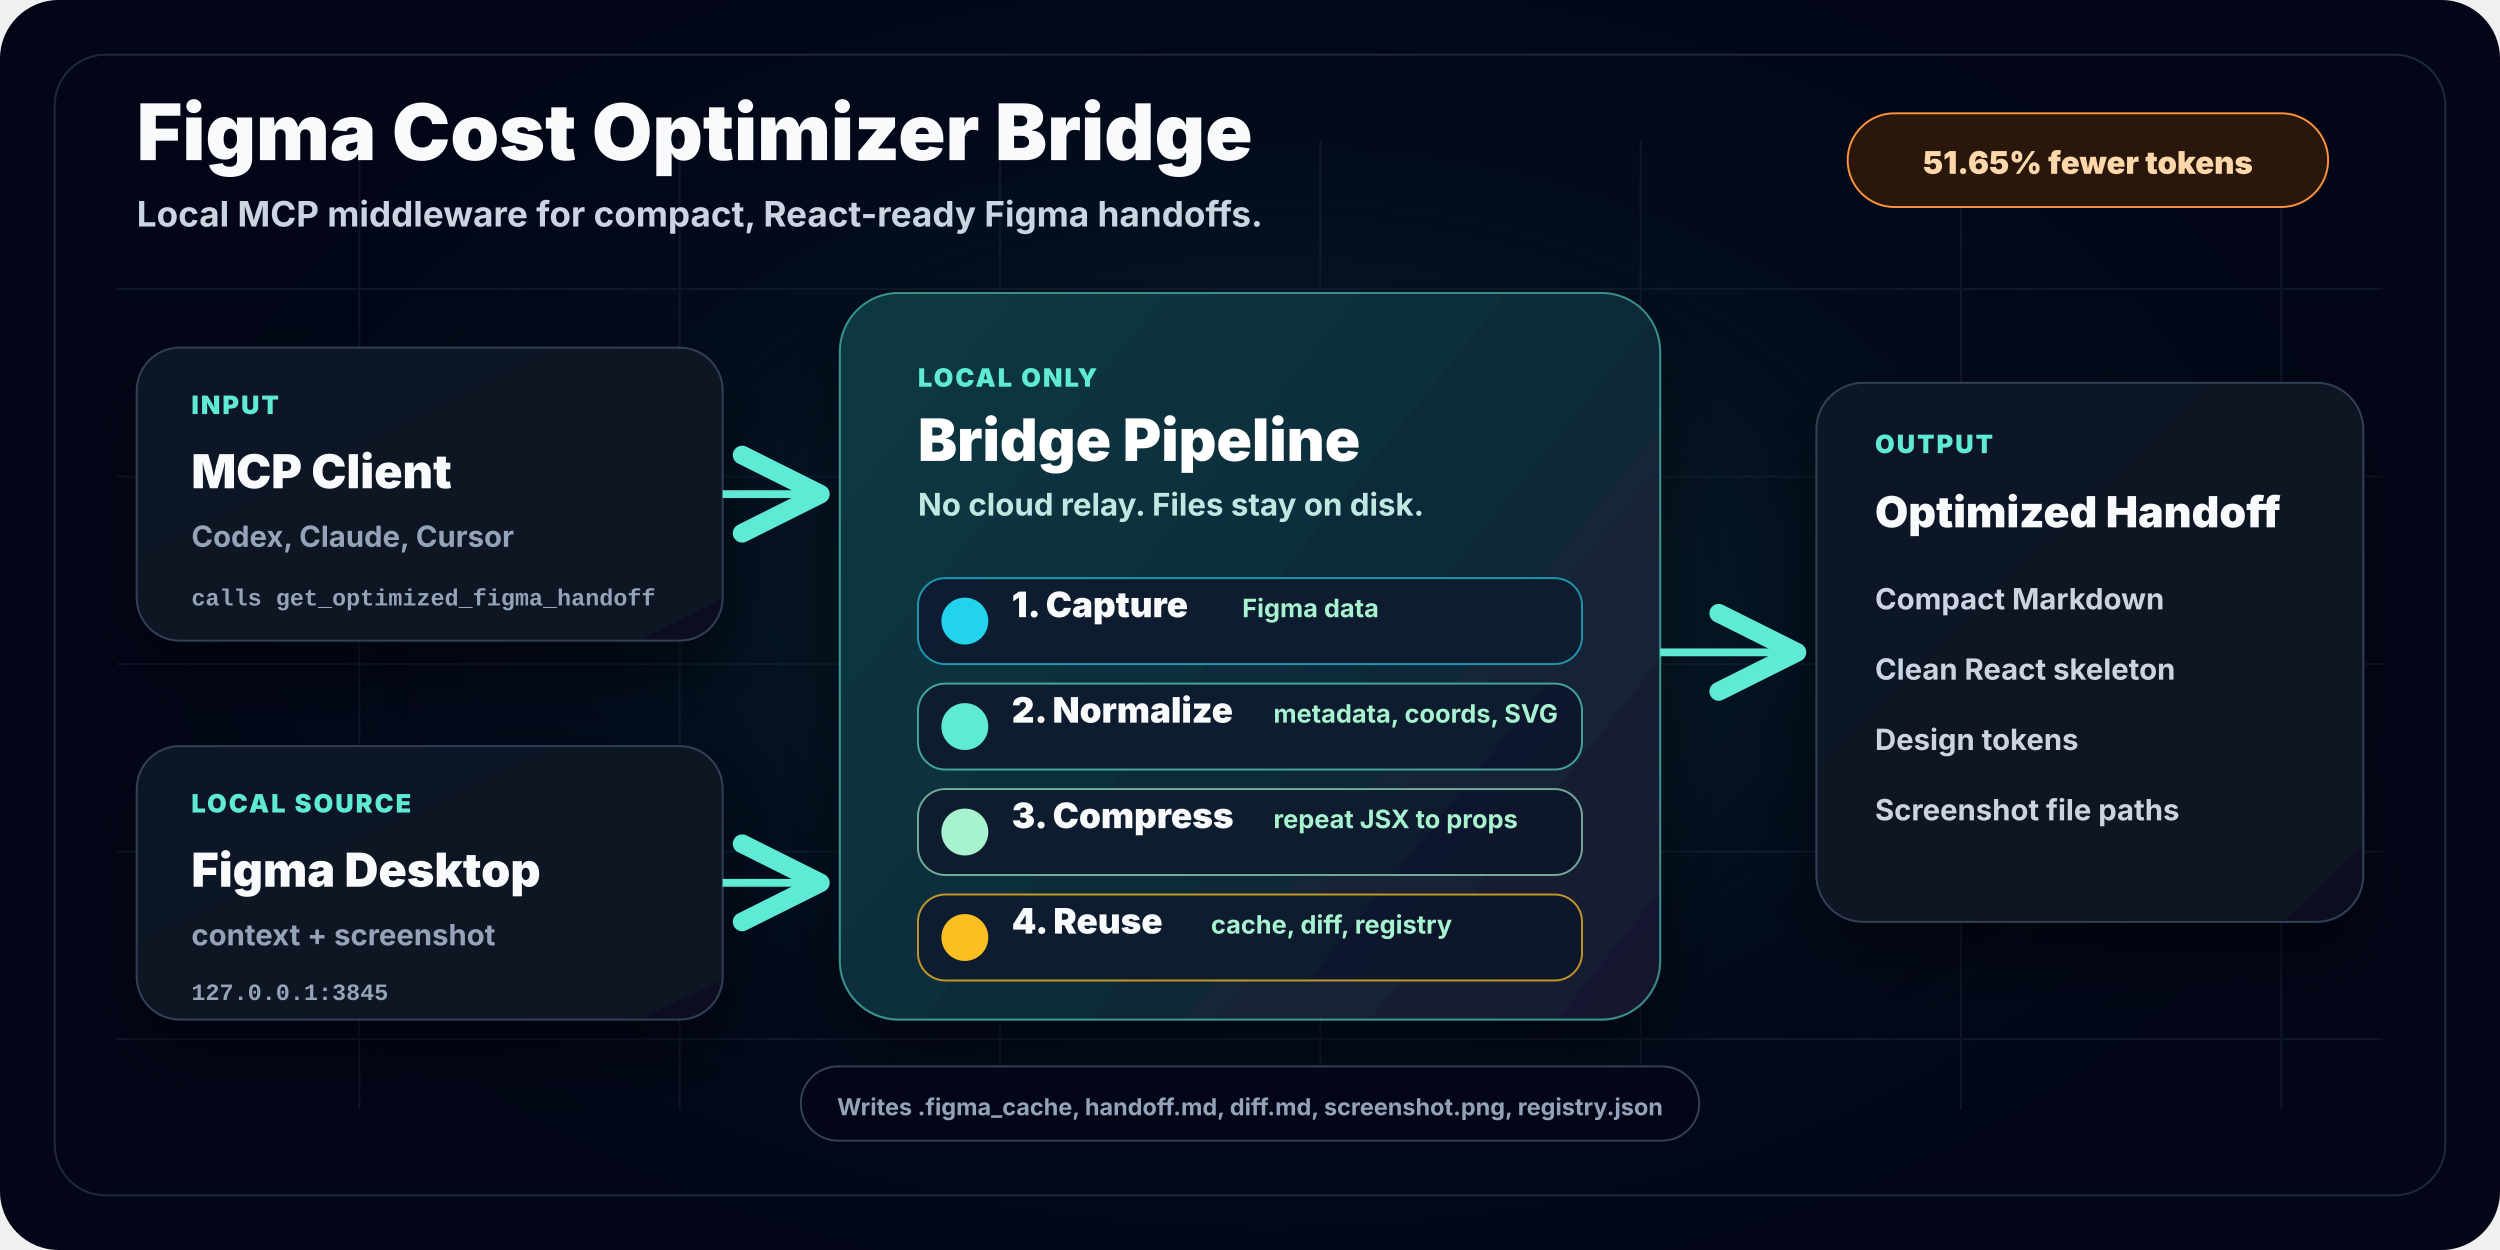
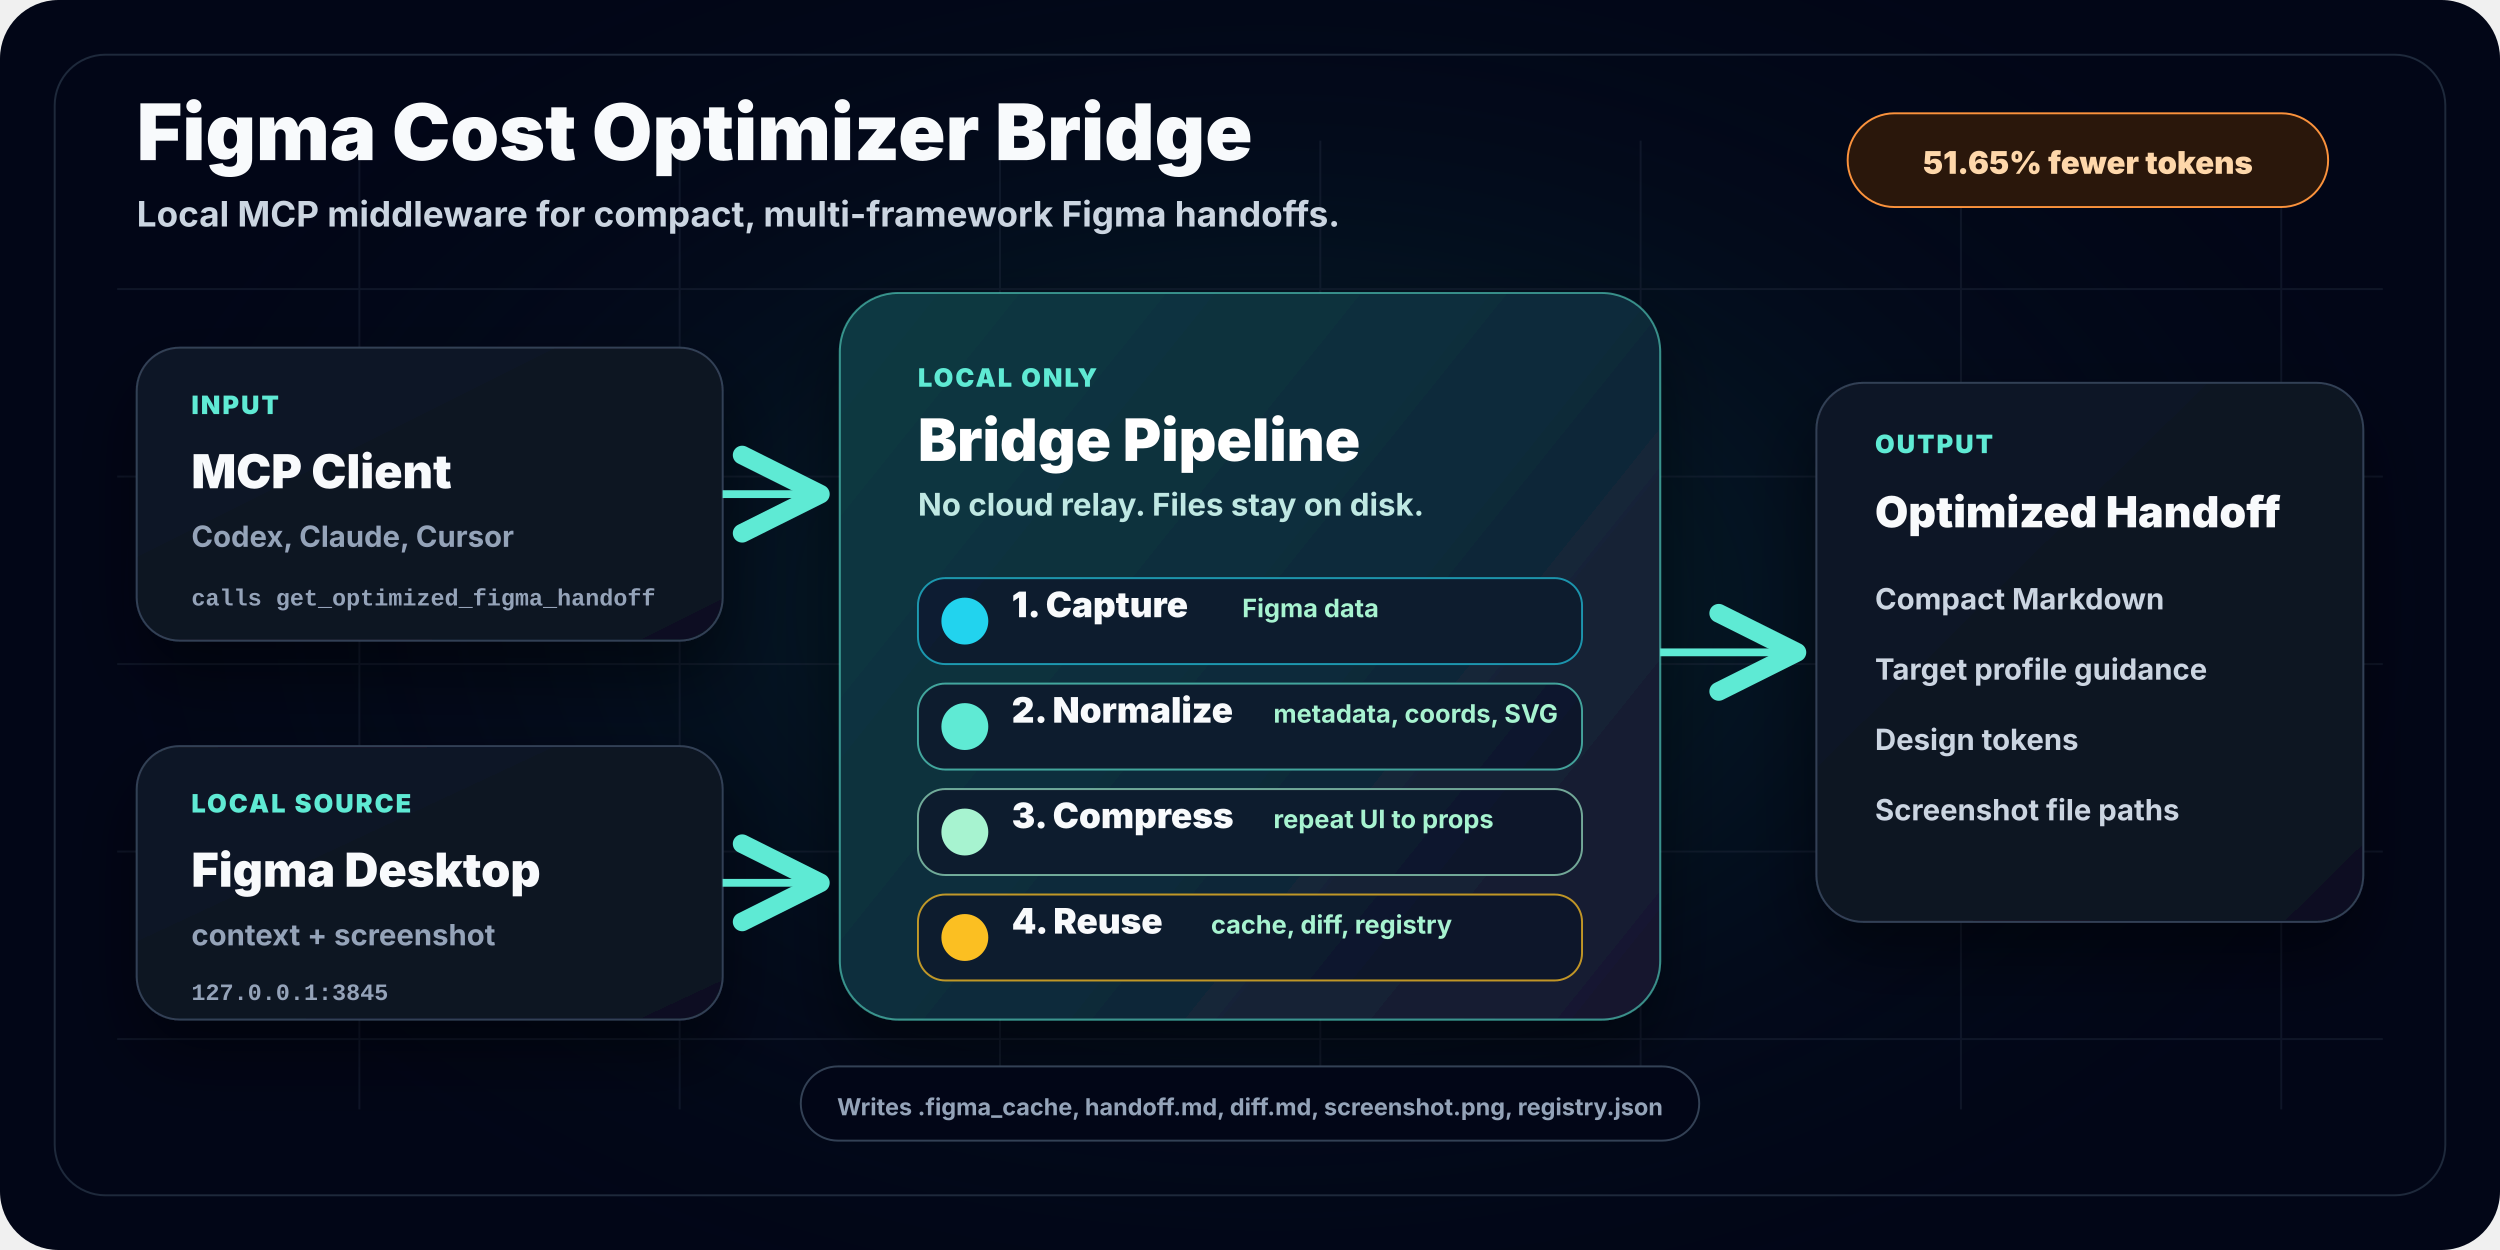
<svg xmlns="http://www.w3.org/2000/svg" width="1280" height="640" viewBox="0 0 1280 640" fill="none" role="img" aria-labelledby="title desc">
  <defs>
    <radialGradient id="glow" cx="0" cy="0" r="1" gradientUnits="userSpaceOnUse" gradientTransform="translate(650 310) rotate(90) scale(390 620)">
      <stop stop-color="#0F766E" stop-opacity="0.32" />
      <stop offset="1" stop-color="#020617" stop-opacity="0" />
    </radialGradient>
    <linearGradient id="bridgeFill" x1="410" y1="150" x2="870" y2="520" gradientUnits="userSpaceOnUse">
      <stop stop-color="#0E3B43" />
      <stop offset="0.56" stop-color="#102A3A" />
      <stop offset="1" stop-color="#17152D" />
    </linearGradient>
    <linearGradient id="cardFill" x1="0" y1="0" x2="1" y2="1">
      <stop stop-color="#111827" />
      <stop offset="1" stop-color="#0B1120" />
    </linearGradient>
    <filter id="shadow" x="-20%" y="-20%" width="140%" height="160%" color-interpolation-filters="sRGB">
      <feDropShadow dx="0" dy="18" stdDeviation="18" flood-color="#000000" flood-opacity="0.45" />
    </filter>
    <marker id="arrow" markerWidth="14" markerHeight="14" refX="12" refY="7" orient="auto" markerUnits="strokeWidth">
      <path d="M2 2L12 7L2 12" stroke="#5EEAD4" stroke-width="2.4" stroke-linecap="round" stroke-linejoin="round" />
    </marker>
    <style>
      .sans { font-family: Inter, ui-sans-serif, system-ui, -apple-system, BlinkMacSystemFont, "Segoe UI", sans-serif; }
      .title { font-size: 40px; font-weight: 850; fill: #F8FAFC; }
      .subtitle { font-size: 18px; font-weight: 650; fill: #CBD5E1; }
      .eyebrow { font-size: 13px; font-weight: 850; letter-spacing: 0.08em; fill: #5EEAD4; }
      .cardTitle { font-size: 24px; font-weight: 850; fill: #F8FAFC; }
      .cardCopy { font-size: 15px; font-weight: 700; fill: #94A3B8; }
      .bridgeTitle { font-size: 30px; font-weight: 850; fill: #FFFFFF; }
      .bridgeCopy { font-size: 16px; font-weight: 700; fill: #BFE8E3; }
      .stageTitle { font-size: 18px; font-weight: 850; fill: #F8FAFC; }
      .stageCopy { font-size: 13px; font-weight: 700; fill: #A7F3D0; }
      .outputTitle { font-size: 22px; font-weight: 850; fill: #F8FAFC; }
      .outputCopy { font-size: 15px; font-weight: 750; fill: #CBD5E1; }
      .badge { font-size: 16px; font-weight: 850; fill: #FED7AA; }
      .tiny { font-size: 12px; font-weight: 750; fill: #94A3B8; }
      .mono { font-family: "SFMono-Regular", Consolas, "Liberation Mono", monospace; }
    </style>
  </defs>
  <rect width="1280" height="640" rx="30" fill="#020617" />
  <rect width="1280" height="640" rx="30" fill="url(#glow)" />
  <path d="M60 148H1220M60 244H1220M60 340H1220M60 436H1220M60 532H1220M184 72V568M348 72V568M512 72V568M676 72V568M840 72V568M1004 72V568M1168 72V568" stroke="#1E293B" stroke-width="1" opacity="0.45" />
  <rect x="28" y="28" width="1224" height="584" rx="26" stroke="#1E293B" />
  <text x="70" y="82" class="sans title">Figma Cost Optimizer Bridge</text>
-   <text x="70" y="116" class="sans subtitle">Local MCP middleware for compact, React-ready Figma handoffs.</text>
+   <text x="70" y="116" class="sans subtitle">Local MCP middleware for compact, multi-framework Figma handoffs.</text>
  <g transform="translate(946 58)">
    <rect width="246" height="48" rx="24" fill="#2A170B" stroke="#FB923C" />
    <text x="123" y="31" text-anchor="middle" class="sans badge">51.65% fewer tokens</text>
  </g>
  <g filter="url(#shadow)">
    <rect x="70" y="178" width="300" height="150" rx="22" fill="url(#cardFill)" stroke="#334155" />
    <text x="98" y="212" class="sans eyebrow">INPUT</text>
    <text x="98" y="250" class="sans cardTitle">MCP Client</text>
    <text x="98" y="280" class="sans cardCopy">Codex, Claude, Cursor</text>
    <text x="98" y="310" class="mono tiny">calls get_optimized_figma_handoff</text>
  </g>
  <g filter="url(#shadow)">
    <rect x="70" y="382" width="300" height="140" rx="22" fill="url(#cardFill)" stroke="#334155" />
    <text x="98" y="416" class="sans eyebrow">LOCAL SOURCE</text>
    <text x="98" y="454" class="sans cardTitle">Figma Desktop</text>
    <text x="98" y="484" class="sans cardCopy">context + screenshot</text>
    <text x="98" y="512" class="mono tiny">127.0.0.1:3845</text>
  </g>
  <g filter="url(#shadow)">
    <rect x="430" y="150" width="420" height="372" rx="30" fill="url(#bridgeFill)" stroke="#5EEAD4" stroke-opacity="0.55" />
    <text x="470" y="198" class="sans eyebrow">LOCAL ONLY</text>
    <text x="470" y="236" class="sans bridgeTitle">Bridge Pipeline</text>
    <text x="470" y="264" class="sans bridgeCopy">No cloud relay. Files stay on disk.</text>
    <g transform="translate(470 296)">
      <rect width="340" height="44" rx="14" fill="#0F172A" fill-opacity="0.72" stroke="#22D3EE" stroke-opacity="0.65" />
      <circle cx="24" cy="22" r="12" fill="#22D3EE" />
      <text x="48" y="20" class="sans stageTitle">1. Capture</text>
      <text x="166" y="20" class="sans stageCopy">Figma data</text>
    </g>
    <g transform="translate(470 350)">
      <rect width="340" height="44" rx="14" fill="#0F172A" fill-opacity="0.72" stroke="#5EEAD4" stroke-opacity="0.65" />
      <circle cx="24" cy="22" r="12" fill="#5EEAD4" />
      <text x="48" y="20" class="sans stageTitle">2. Normalize</text>
      <text x="182" y="20" class="sans stageCopy">metadata, coords, SVG</text>
    </g>
    <g transform="translate(470 404)">
      <rect width="340" height="44" rx="14" fill="#0F172A" fill-opacity="0.72" stroke="#A7F3D0" stroke-opacity="0.65" />
      <circle cx="24" cy="22" r="12" fill="#A7F3D0" />
      <text x="48" y="20" class="sans stageTitle">3. Compress</text>
-       <text x="182" y="20" class="sans stageCopy">repeat JSX to props</text>
+       <text x="182" y="20" class="sans stageCopy">repeat UI to props</text>
    </g>
    <g transform="translate(470 458)">
      <rect width="340" height="44" rx="14" fill="#0F172A" fill-opacity="0.72" stroke="#FBBF24" stroke-opacity="0.75" />
      <circle cx="24" cy="22" r="12" fill="#FBBF24" />
      <text x="48" y="20" class="sans stageTitle">4. Reuse</text>
      <text x="150" y="20" class="sans stageCopy">cache, diff, registry</text>
    </g>
  </g>
  <g filter="url(#shadow)">
    <rect x="930" y="196" width="280" height="276" rx="24" fill="url(#cardFill)" stroke="#334155" />
    <text x="960" y="232" class="sans eyebrow">OUTPUT</text>
    <text x="960" y="270" class="sans outputTitle">Optimized Handoff</text>
    <text x="960" y="312" class="sans outputCopy">Compact Markdown</text>
-     <text x="960" y="348" class="sans outputCopy">Clean React skeleton</text>
+     <text x="960" y="348" class="sans outputCopy">Target profile guidance</text>
    <text x="960" y="384" class="sans outputCopy">Design tokens</text>
    <text x="960" y="420" class="sans outputCopy">Screenshot file paths</text>
  </g>
  <path d="M370 253H420" stroke="#5EEAD4" stroke-width="4" marker-end="url(#arrow)" />
  <path d="M370 452H420" stroke="#5EEAD4" stroke-width="4" marker-end="url(#arrow)" />
  <path d="M850 334H920" stroke="#5EEAD4" stroke-width="4" marker-end="url(#arrow)" />
  <g transform="translate(410 546)">
    <rect width="460" height="38" rx="19" fill="#020617" stroke="#334155" />
    <text x="230" y="25" text-anchor="middle" class="sans tiny">Writes .figma_cache, handoff.md, diff.md, screenshot.png, registry.json</text>
  </g>
</svg>
